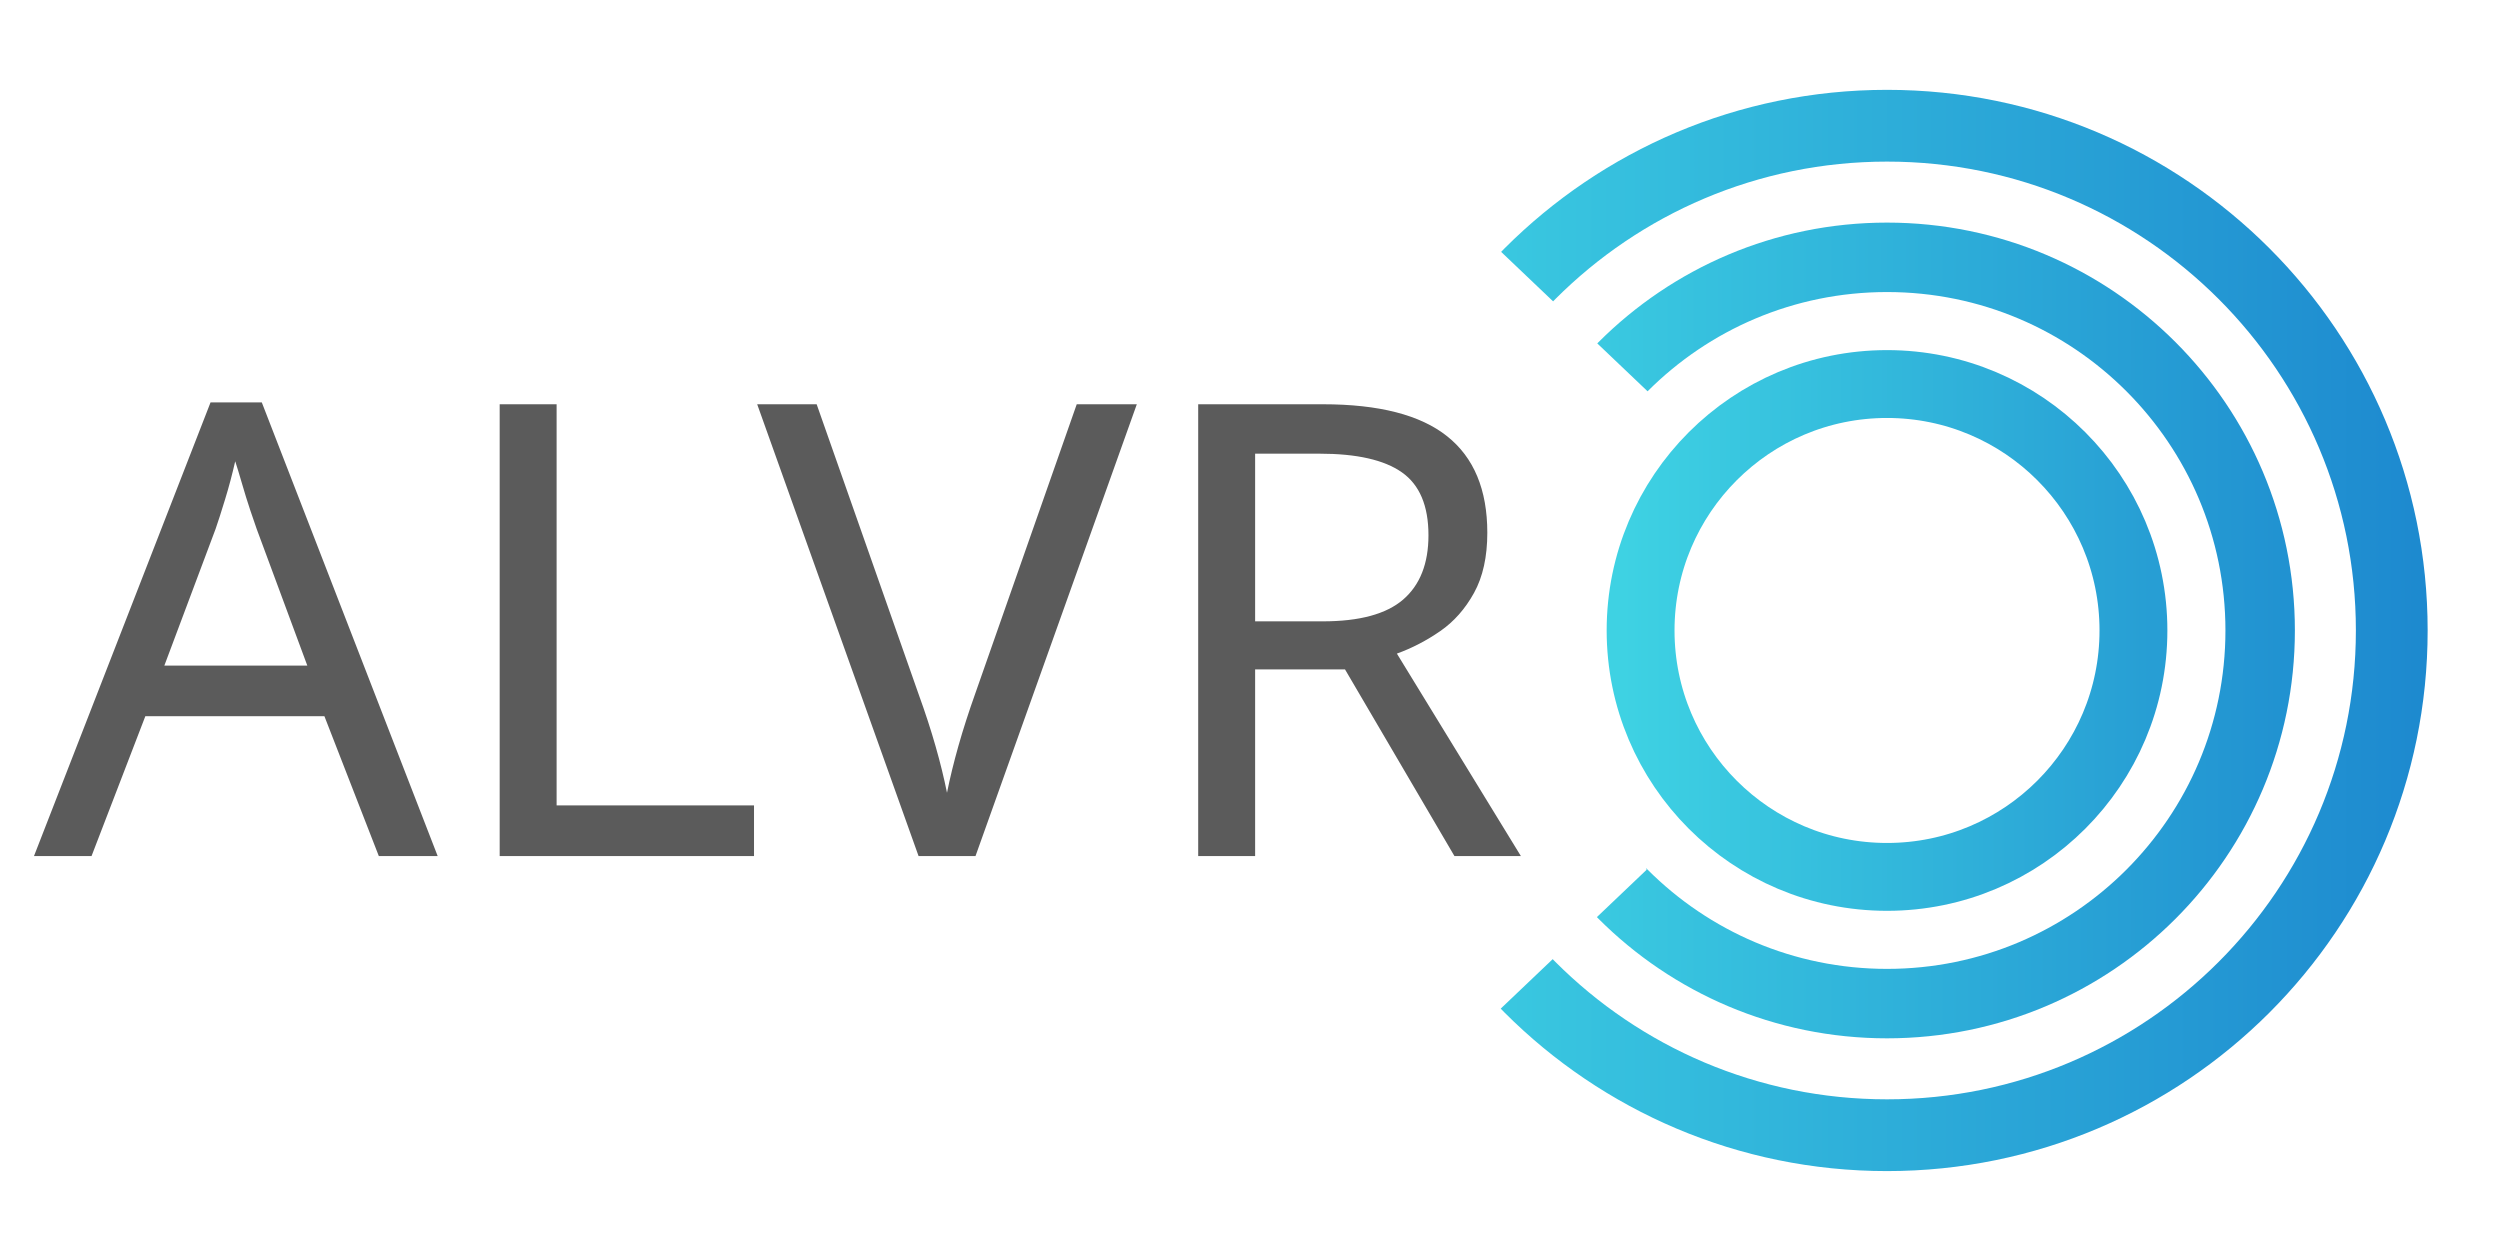
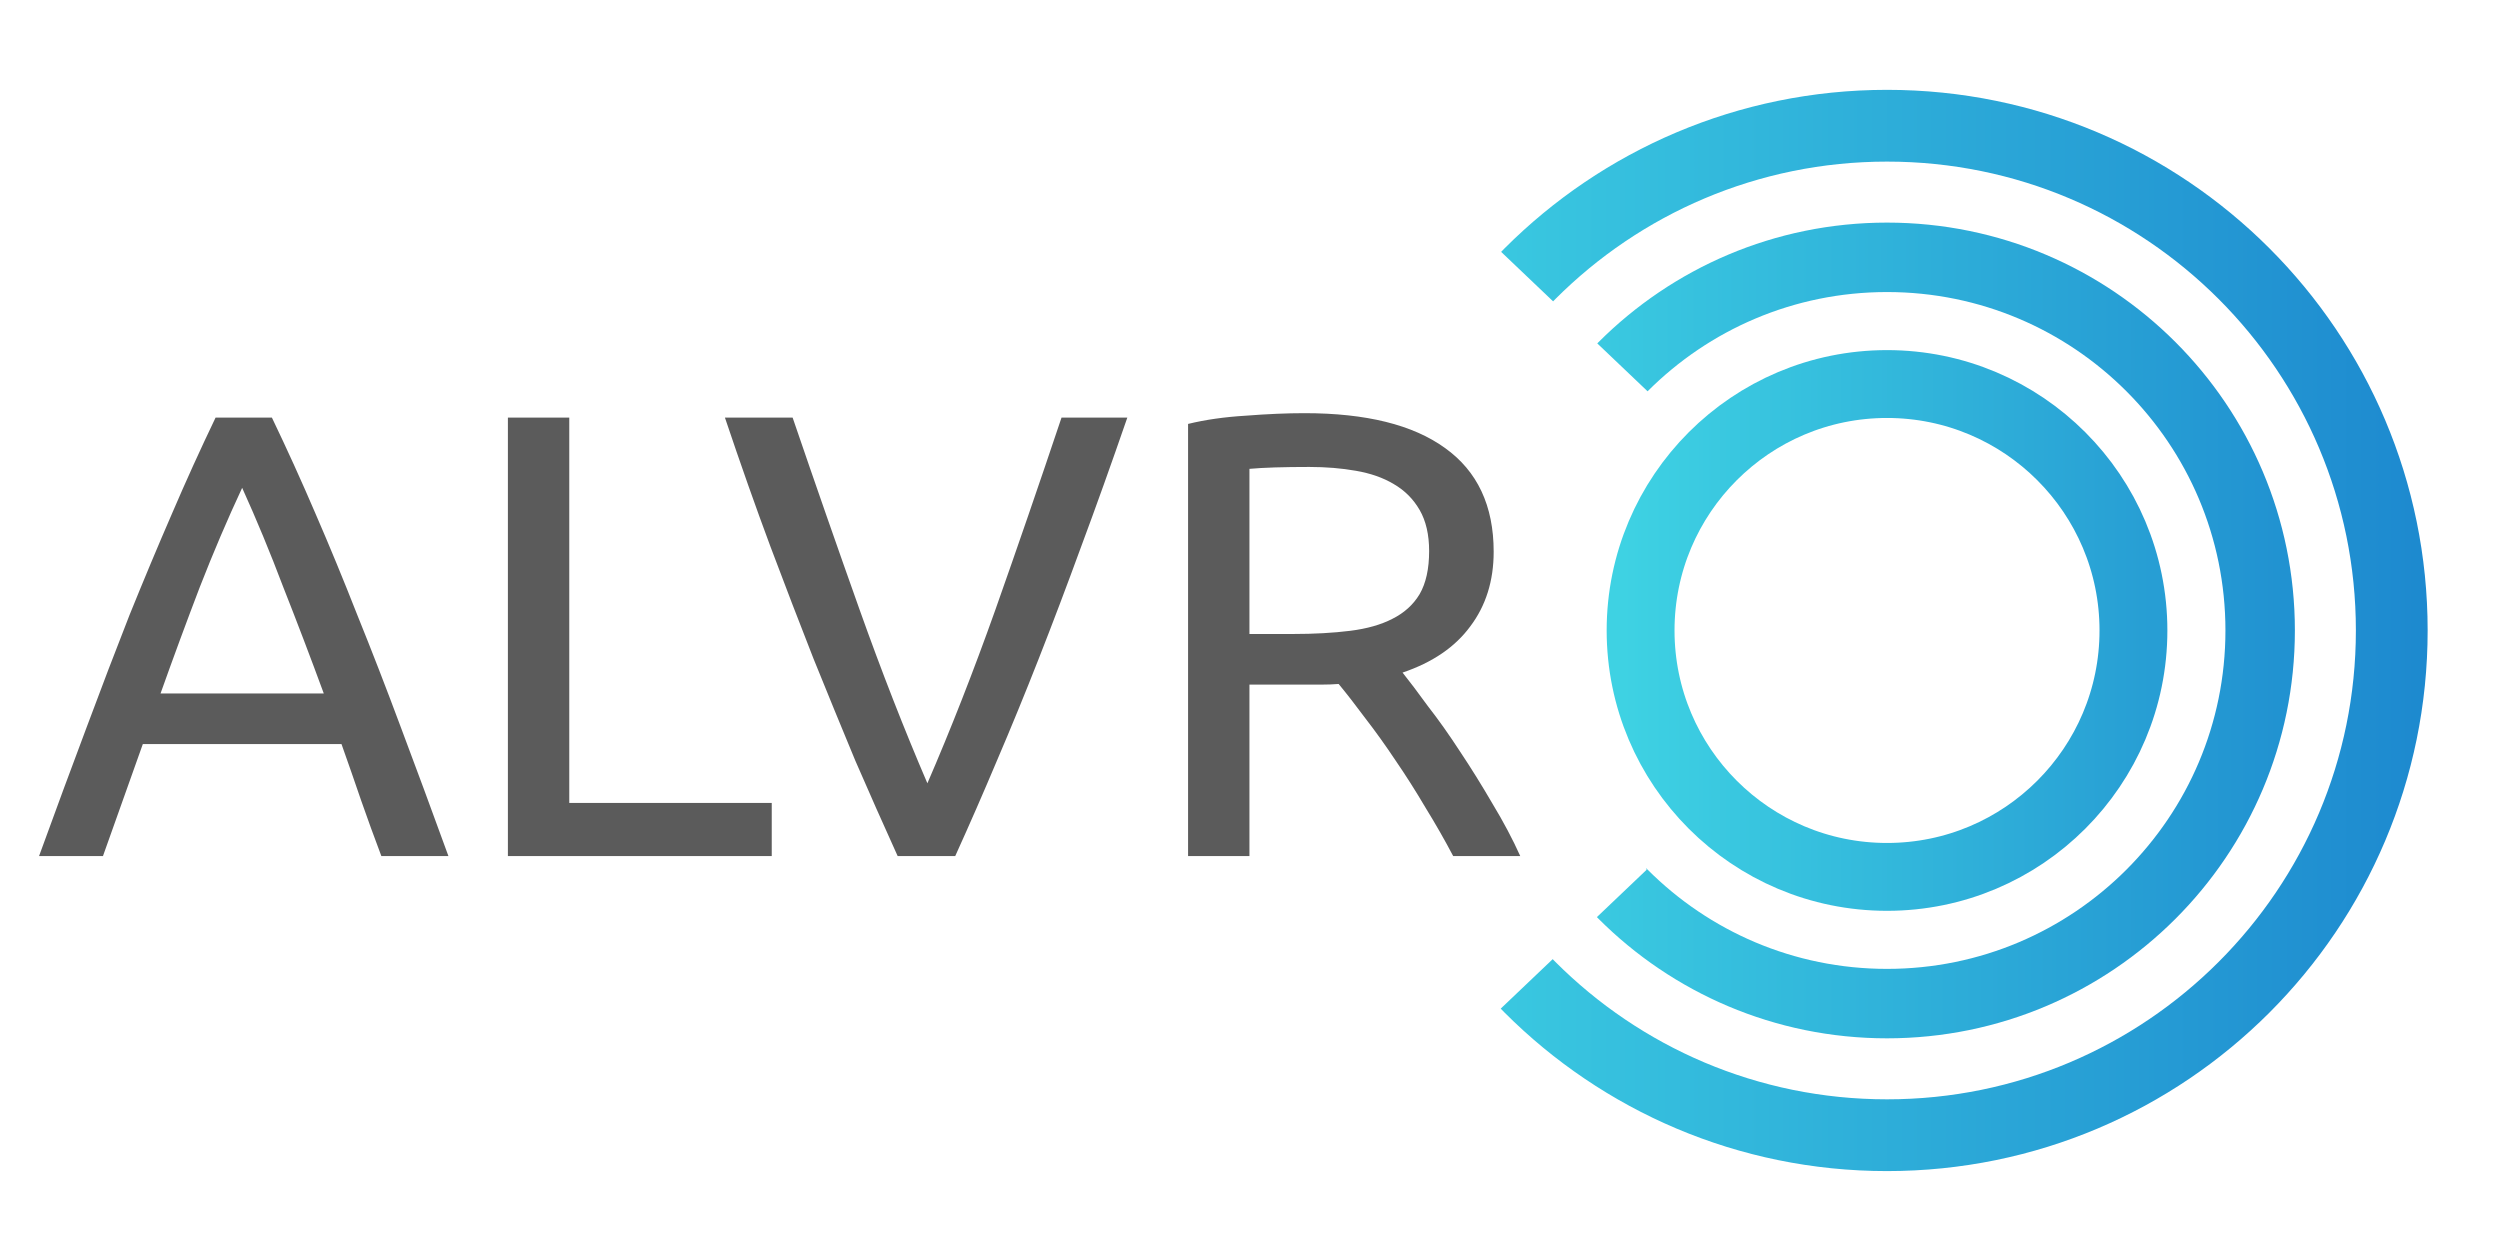
<svg xmlns="http://www.w3.org/2000/svg" xmlns:xlink="http://www.w3.org/1999/xlink" width="2160" height="1080" viewBox="0 0 571.5 285.75" version="1.1" id="svg1" xml:space="preserve">
  <defs id="defs1">
    <linearGradient id="linearGradient20">
      <stop style="stop-color:#3ed2e3;stop-opacity:1;" offset="0" id="stop19" />
      <stop style="stop-color:#279ed4;stop-opacity:1;" offset="1" id="stop20" />
    </linearGradient>
    <linearGradient id="linearGradient17">
      <stop style="stop-color:#3ed2e3;stop-opacity:1;" offset="0" id="stop16" />
      <stop style="stop-color:#2192d1;stop-opacity:1;" offset="1" id="stop17" />
    </linearGradient>
    <linearGradient id="linearGradient5">
      <stop style="stop-color:#3ed2e3;stop-opacity:1;" offset="0" id="stop5" />
      <stop style="stop-color:#1d89cf;stop-opacity:1;" offset="1" id="stop6" />
    </linearGradient>
    <clipPath clipPathUnits="userSpaceOnUse" id="clipPath15">
      <path style="fill:none;fill-opacity:1;stroke-width:15.875;stroke-dasharray:none" d="m 341.451,55.951 36.468,34.72 -21.981,53.453 20.482,54.702 -36.218,34.47 -2.248,48.957 225.553,-0.5 L 557.512,5.495 310.229,7.244 Z" id="path16" />
    </clipPath>
    <linearGradient xlink:href="#linearGradient5" id="linearGradient6" x1="307.786" y1="144.124" x2="554.959" y2="144.124" gradientUnits="userSpaceOnUse" />
    <linearGradient xlink:href="#linearGradient17" id="linearGradient15" gradientUnits="userSpaceOnUse" x1="307.786" y1="144.124" x2="554.959" y2="144.124" gradientTransform="matrix(0.7392769,0,0,0.7392769,112.4689,37.57645)" />
    <linearGradient xlink:href="#linearGradient20" id="linearGradient16" gradientUnits="userSpaceOnUse" gradientTransform="matrix(0.4882195,0,0,0.4882195,220.7681,73.75982)" x1="307.786" y1="144.124" x2="554.959" y2="144.124" />
  </defs>
  <rect style="display:inline;opacity:1;fill:none;fill-opacity:1;stroke:none;stroke-width:143.414;stroke-dasharray:none;stroke-opacity:1" id="rect20" height="285.828" x="0.026" y="-0.078" ry="0" width="571.477" />
  <g id="g22" clip-path="url(#clipPath15)" style="display:inline">
    <circle style="display:inline;opacity:1;fill:none;stroke:url(#linearGradient6);stroke-width:16.405;stroke-dasharray:none" id="path5" cx="431.373" cy="144.124" r="115.384" />
    <circle style="opacity:1;fill:none;stroke:url(#linearGradient15);stroke-width:15.875;stroke-dasharray:none" id="circle15" cx="431.373" cy="144.124" r="85.3" />
    <circle style="opacity:1;fill:none;stroke:url(#linearGradient16);stroke-width:15.512;stroke-dasharray:none" id="circle16" cx="431.373" cy="144.124" r="56.333" />
  </g>
-   <text xml:space="preserve" style="font-style:normal;font-variant:normal;font-weight:normal;font-stretch:normal;font-size:144.639px;font-family:Ubuntu;-inkscape-font-specification:Ubuntu;text-align:start;writing-mode:lr-tb;direction:ltr;text-anchor:start;display:inline;fill:#5b5b5b;fill-opacity:1;stroke-width:15.875;stroke-dasharray:none" x="7.771" y="195.697" id="text16">
-     <tspan id="tspan16" style="font-style:normal;font-variant:normal;font-weight:normal;font-stretch:normal;font-size:144.639px;font-family:Ubuntu;-inkscape-font-specification:Ubuntu;fill:#5b5b5b;fill-opacity:1;stroke-width:15.875" x="7.771" y="195.697">ALVR</tspan>
-   </text>
+   <path d="m 87.178,195.697 q -2.459,-6.509 -4.628,-12.728 -2.17,-6.364 -4.484,-12.873 H 32.649 l -9.112,25.601 H 8.928 q 5.786,-15.91 10.848,-29.362 5.062,-13.596 9.835,-25.746 4.918,-12.15 9.691,-23.142 4.773,-11.137 9.98,-21.985 h 12.873 q 5.207,10.848 9.98,21.985 4.773,10.993 9.546,23.142 4.918,12.15 9.98,25.746 5.062,13.451 10.848,29.362 z m -13.162,-37.172 q -4.628,-12.584 -9.257,-24.299 -4.484,-11.86 -9.402,-22.708 -5.062,10.848 -9.691,22.708 -4.484,11.716 -8.968,24.299 z m 102.404,25.023 v 12.15 H 116.106 V 95.463 h 14.03 v 88.085 z m 81.287,-88.085 q -5.496,15.91 -10.559,29.506 -4.918,13.451 -9.691,25.601 -4.773,12.15 -9.546,23.287 -4.628,10.993 -9.546,21.84 h -13.162 q -4.918,-10.848 -9.691,-21.84 -4.628,-11.137 -9.546,-23.287 -4.773,-12.15 -9.835,-25.601 -5.062,-13.596 -10.414,-29.506 h 15.476 q 7.811,22.853 15.332,43.97 7.521,21.117 15.476,39.631 7.955,-18.369 15.476,-39.486 7.521,-21.262 15.187,-44.115 z m 62.918,58.29 q 2.314,2.893 5.786,7.666 3.616,4.628 7.377,10.414 3.761,5.641 7.377,11.86 3.761,6.219 6.364,12.005 h -15.332 q -2.893,-5.496 -6.364,-11.137 -3.327,-5.641 -6.798,-10.703 -3.471,-5.207 -6.943,-9.691 -3.327,-4.484 -6.075,-7.811 -1.88,0.145 -3.905,0.145 -1.88,0 -3.905,0 h -12.584 v 39.197 H 271.593 V 96.909 q 5.93,-1.446 13.162,-1.88 7.377,-0.579 13.451,-0.579 21.117,0 32.11,7.955 11.137,7.955 11.137,23.721 0,9.98 -5.352,17.067 -5.207,7.087 -15.476,10.559 z m -21.262,-47.008 q -8.968,0 -13.741,0.434 v 37.751 h 9.98 q 7.232,0 13.018,-0.723 5.786,-0.723 9.691,-2.748 4.05,-2.025 6.219,-5.641 2.17,-3.761 2.17,-9.835 0,-5.641 -2.17,-9.402 -2.17,-3.761 -5.93,-5.93 -3.616,-2.17 -8.678,-3.037 -4.918,-0.868 -10.559,-0.868 z" id="text16" style="font-size:144.639px;font-family:Ubuntu;-inkscape-font-specification:Ubuntu;fill:#5b5b5b;stroke-width:15.875" aria-label="ALVR" />
</svg>
